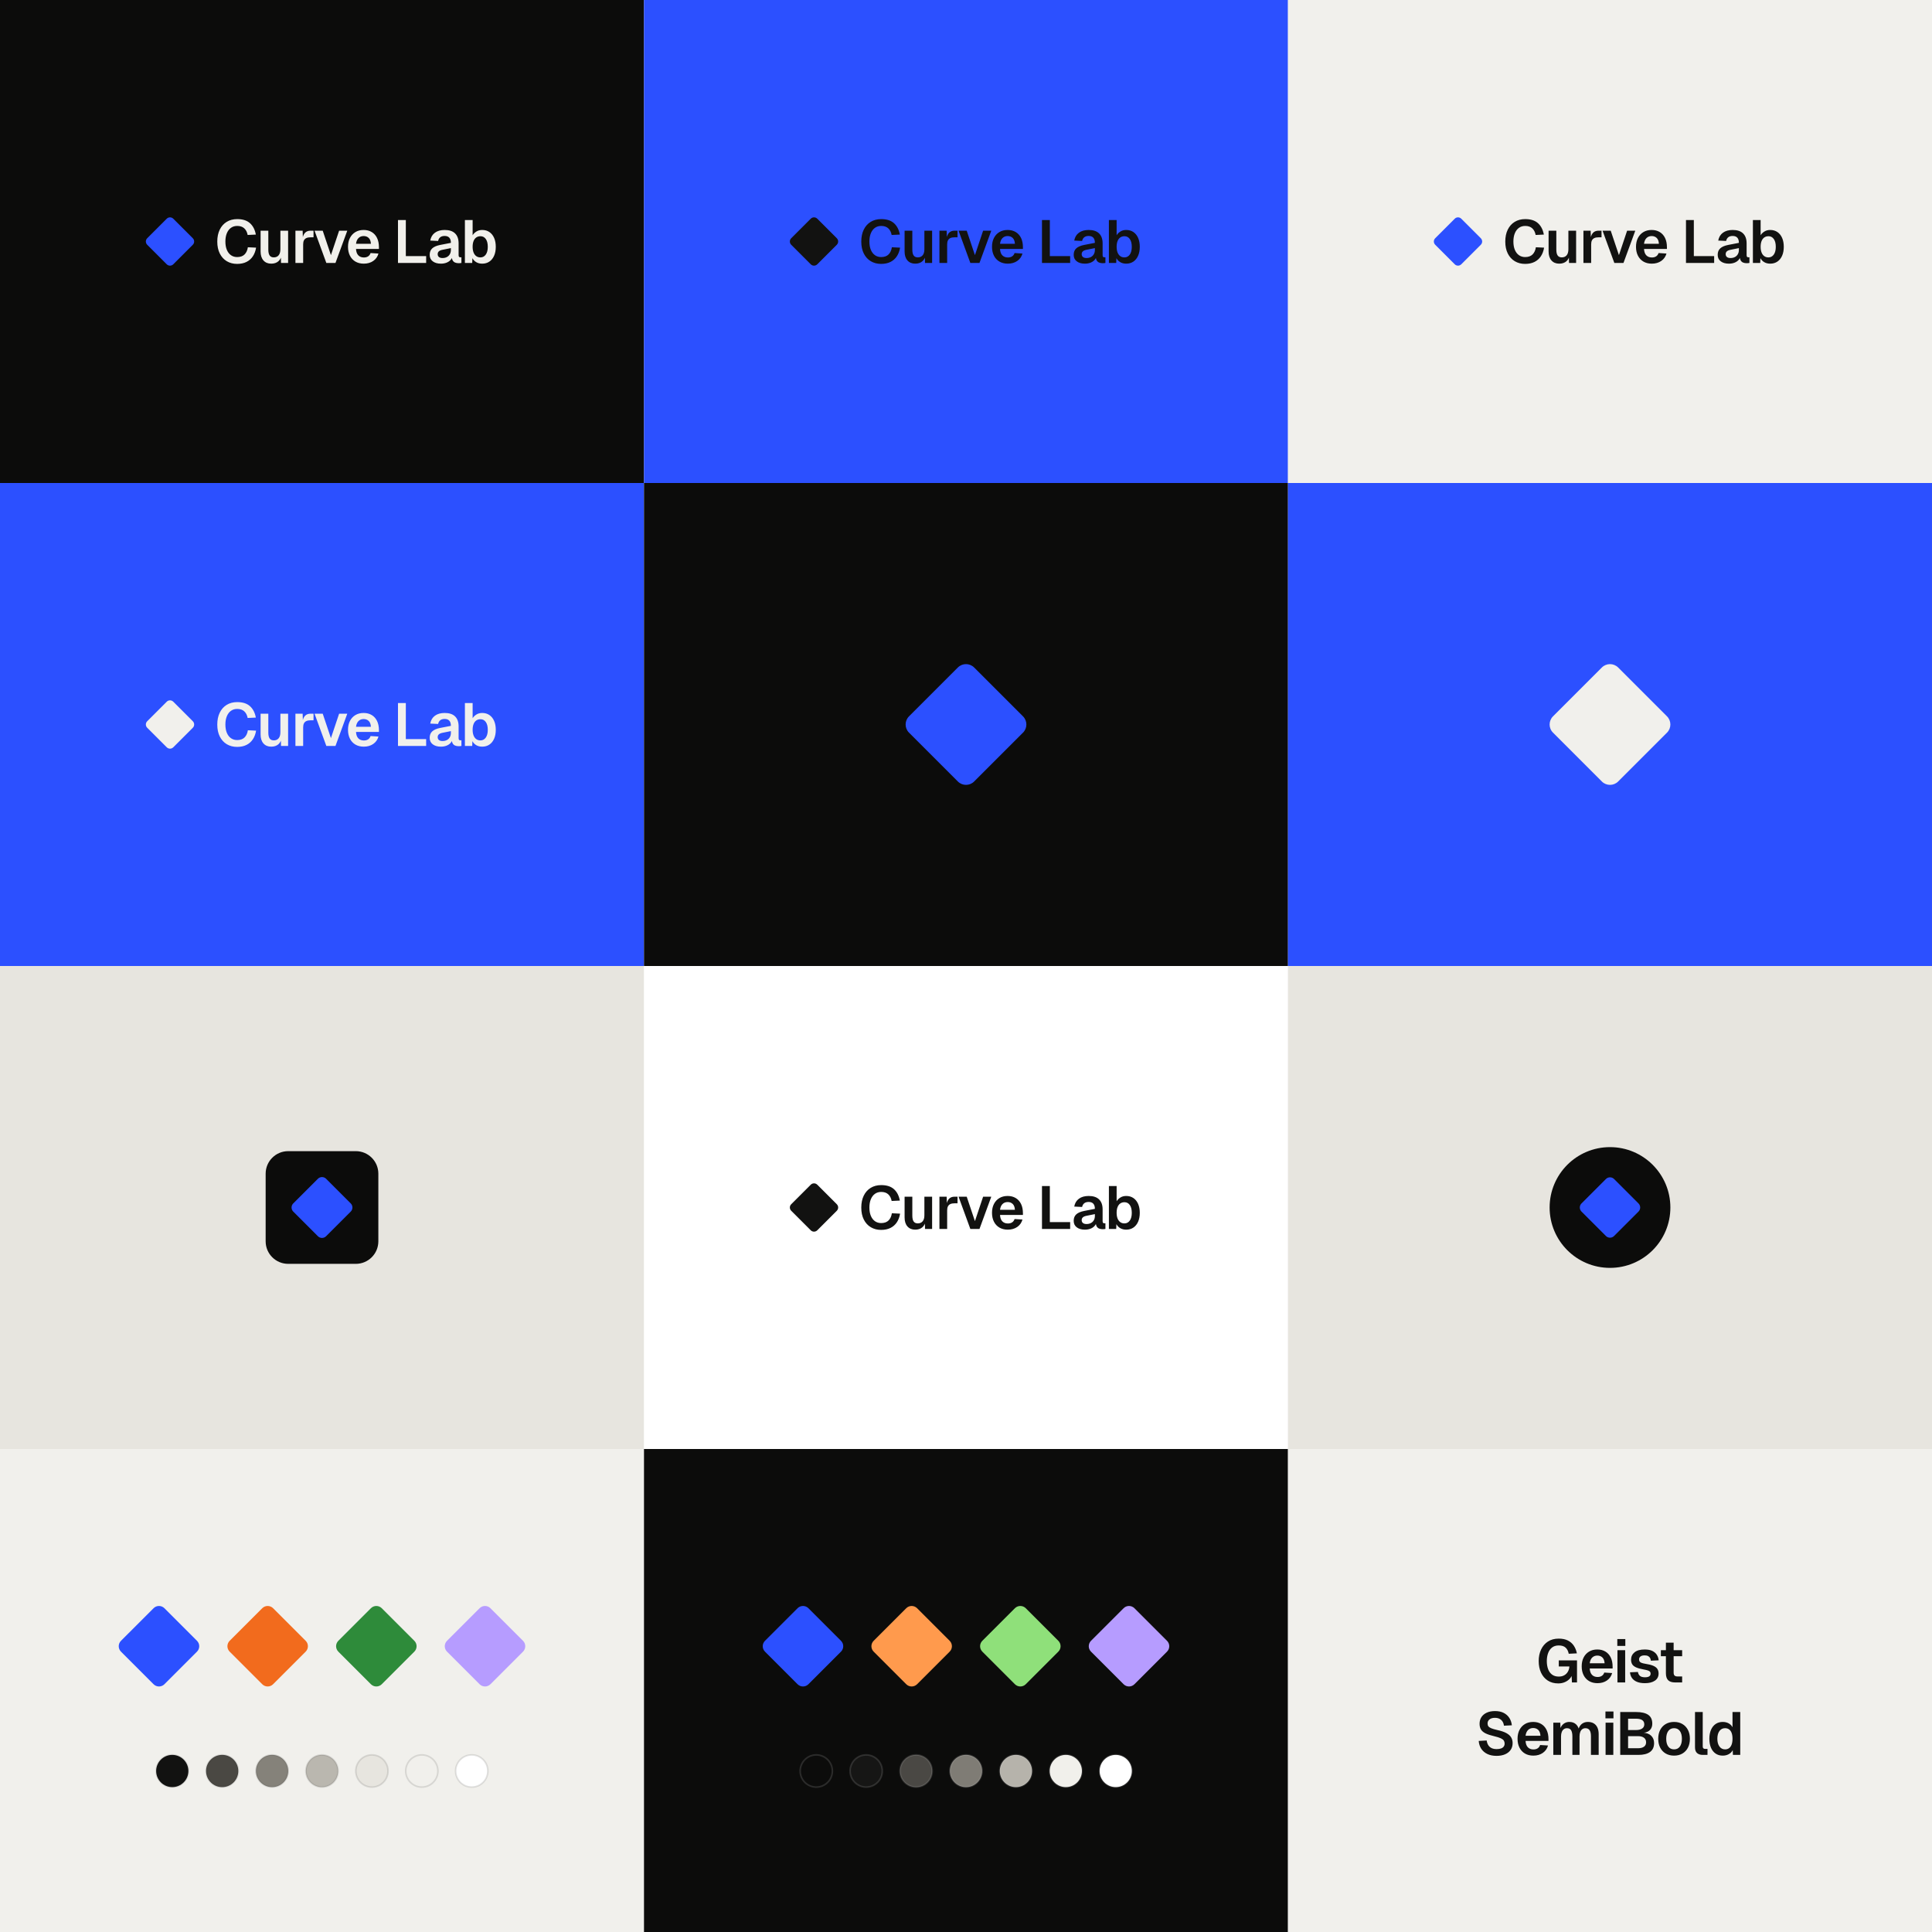
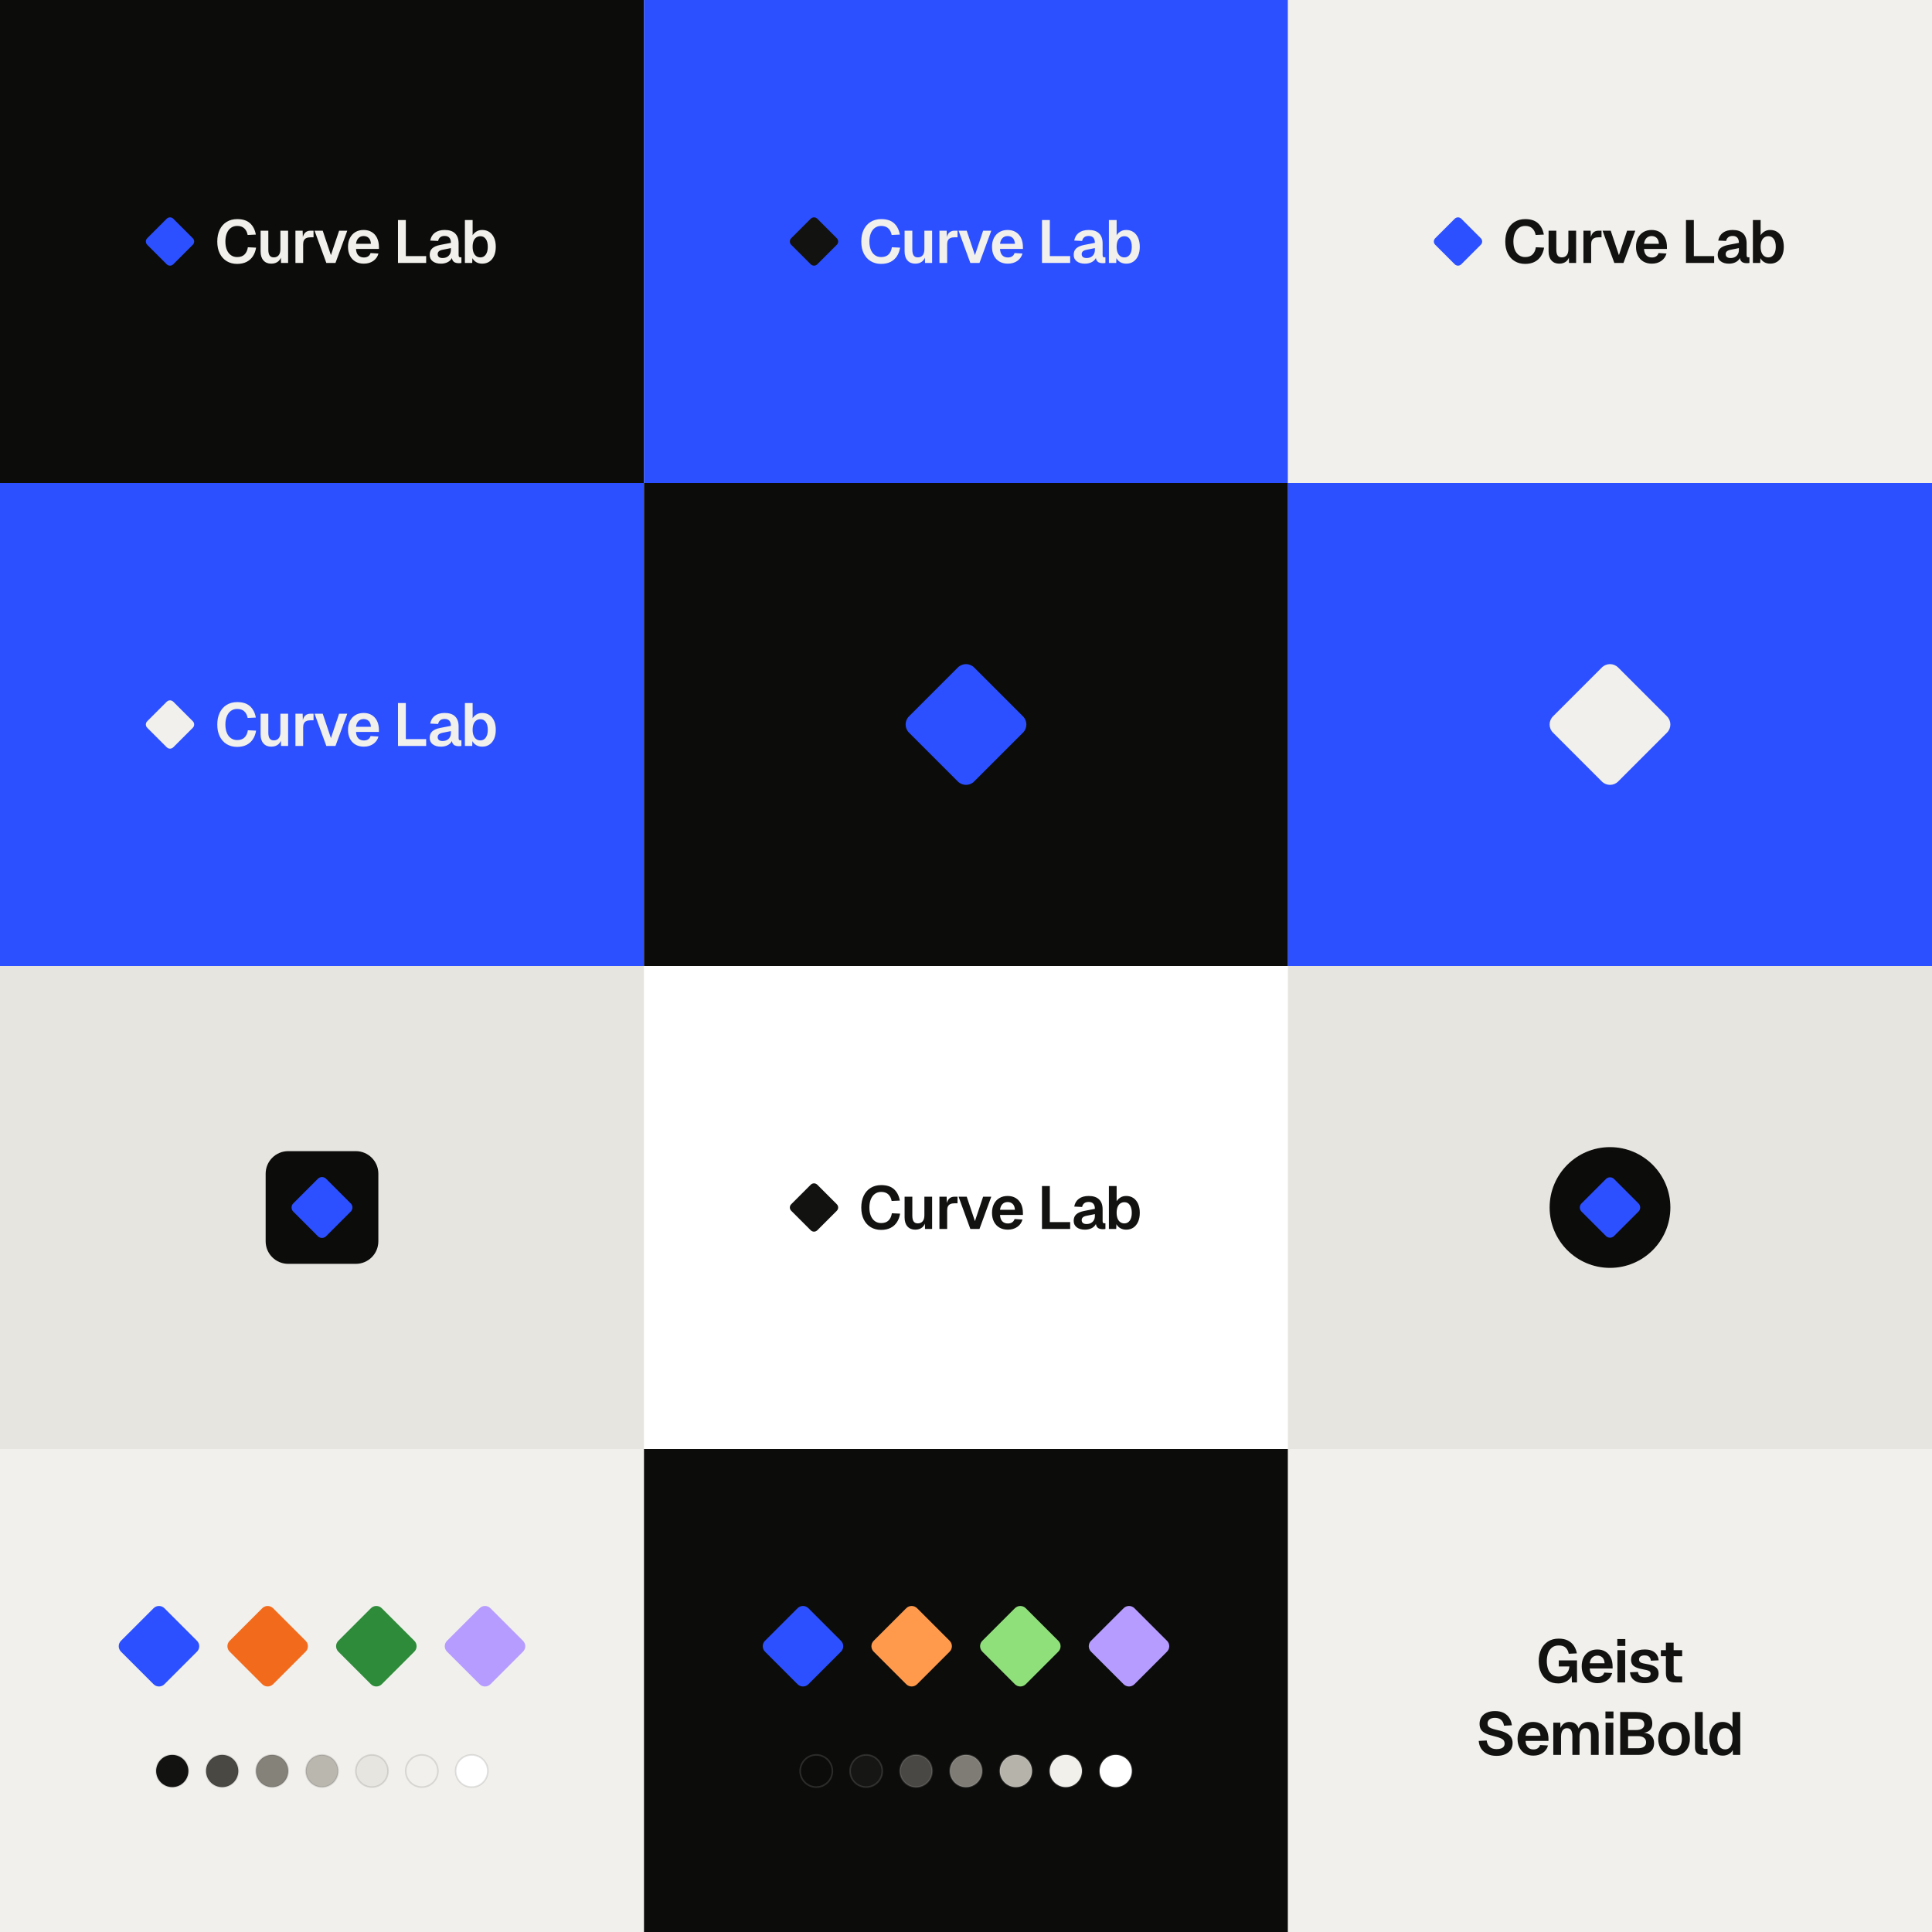
<svg xmlns="http://www.w3.org/2000/svg" viewBox="0 0 4800 4800" width="4800" height="4800">
  <g transform="translate(0 0)">
    <rect width="1600" height="1200" fill="#0C0C0B" />
    <rect x="376.60" y="554.22" width="91.56" height="91.56" rx="11.44" transform="rotate(45 422.38 600.00)" fill="#2C50FF" />
    <path transform="translate(533.38 653.25) scale(0.15)" d="M371.6 16.0Q275 16.0 200.8 -28.3Q126.6 -72.6 84.8 -155.4Q43 -238.2 43 -354.0Q43 -467.8 83.8 -551.3Q124.6 -634.8 199 -680.4Q273.4 -726.0 373.201 -726.0Q509.001 -726.0 584.201 -658.6Q659.401 -591.2 681.802 -469.599L545.999 -463.199Q532.999 -533.199 489.999 -572.998Q447 -612.798 373.201 -612.798Q312.801 -612.798 268.901 -581.098Q225.002 -549.399 201.202 -491.299Q177.403 -433.199 177.403 -354.0Q177.403 -274.001 201.602 -216.401Q225.802 -158.801 269.702 -128.002Q313.601 -97.202 372.401 -97.202Q451.4 -97.202 494.799 -140.501Q538.199 -183.801 549.599 -259.601L685.801 -253.201Q672.001 -169.8 632.001 -109.6Q592.001 -49.4 526.701 -16.7Q461.401 16.0 371.6 16.0Z M936 12.0Q854.599 12.0 807.499 -41.5Q760.399 -95.0 760.399 -190.2V-534H888.402V-221.601Q888.402 -154.601 910.502 -123.302Q932.601 -92.002 978.801 -92.002Q1030.6 -92.002 1059.4 -126.501Q1088.199 -161.001 1088.199 -226.801V-534H1216.202V0.0H1098.6L1095.799 -146.601L1112.4 -141.601Q1099.6 -66.2 1054.6 -27.1Q1009.6 12.0 936 12.0Z M1337.399 0.0V-534H1457.002L1461.802 -385.599L1451.402 -388.199Q1463.402 -465 1496.702 -499.5Q1530.002 -534 1587.602 -534H1637.202V-424.398H1587.402Q1546.202 -424.398 1519.302 -412.299Q1492.402 -400.199 1478.902 -374.699Q1465.402 -349.199 1465.402 -307.599V0.0Z M1849.2 0.0 1654.2 -534H1789.403L1925.401 -129.203L2061 -534H2196.203L2000.803 0.0Z M2469.601 12.0Q2389.801 12.0 2331.1 -22.4Q2272.4 -56.8 2240.3 -119.7Q2208.2 -182.6 2208.2 -267Q2208.2 -351.4 2240.3 -413.8Q2272.4 -476.2 2330.5 -511.1Q2388.601 -546 2467.201 -546Q2543.401 -546 2600.602 -511.9Q2657.802 -477.8 2689.102 -413.8Q2720.402 -349.8 2720.402 -260V-231.4H2341.002Q2344.802 -160.8 2379.302 -125.601Q2413.802 -90.401 2471.201 -90.401Q2514 -90.401 2542.3 -109.501Q2570.6 -128.601 2582 -163.8L2712.802 -155.6Q2691.402 -78.2 2626.702 -33.1Q2562.001 12.0 2469.601 12.0ZM2341.002 -317.4H2587.6Q2583.6 -382.4 2550.9 -413.799Q2518.2 -445.199 2467.201 -445.199Q2415.802 -445.199 2382.302 -412.299Q2348.802 -379.4 2341.002 -317.4Z M3035.999 0.0V-710.0H3166.002V-40.4L3095.4 -113.202H3502.601V0.0Z M3746.6 12.0Q3663.4 12.0 3612.3 -26.4Q3561.2 -64.8 3561.2 -133.6Q3561.2 -203.2 3604.2 -242Q3647.2 -280.8 3734.6 -298L3912.199 -332.6Q3912.199 -389.6 3886.1 -418.199Q3860 -446.799 3809.401 -446.799Q3762.801 -446.799 3736.202 -425.499Q3709.602 -404.199 3700.402 -363.8L3570.2 -370.4Q3585.6 -454.6 3647.7 -500.3Q3709.8 -546 3809.401 -546Q3923.402 -546 3981.802 -488.7Q4040.202 -431.4 4040.202 -324.4V-129.801Q4040.202 -108.601 4047.502 -100.901Q4054.802 -93.201 4069.802 -93.201H4086.802V0.0Q4080.802 1.8 4067.402 3.1Q4054.001 4.4 4040.401 4.4Q4007.201 4.4 3981.301 -6.5Q3955.401 -17.4 3941.001 -43.5Q3926.6 -69.6 3926.6 -115.6L3938.2 -108.0Q3929.6 -72.8 3903.4 -45.5Q3877.2 -18.2 3837 -3.1Q3796.8 12.0 3746.6 12.0ZM3773.001 -81.201Q3815.601 -81.201 3846.7 -97.901Q3877.8 -114.601 3895 -144.9Q3912.199 -175.2 3912.199 -215.6V-245.599L3773.802 -217.6Q3731.402 -209.2 3712.502 -191.5Q3693.602 -173.8 3693.602 -145.6Q3693.602 -115.001 3714.302 -98.101Q3735.002 -81.201 3773.001 -81.201Z M4431.002 12.0Q4375.202 12.0 4333.402 -12.1Q4291.602 -36.2 4268.602 -79.2L4265.602 0.0H4144.399V-710.0H4272.402V-458.4Q4293.602 -494.6 4334.802 -520.3Q4376.002 -546 4431.002 -546Q4499.802 -546 4550.202 -511.6Q4600.602 -477.2 4628.202 -414.6Q4655.802 -352 4655.802 -267Q4655.802 -182 4628.202 -119.4Q4600.602 -56.8 4550.202 -22.4Q4499.802 12.0 4431.002 12.0ZM4401.601 -91.601Q4457 -91.601 4490.2 -138.201Q4523.399 -184.801 4523.399 -267Q4523.399 -349.8 4490.6 -396.099Q4457.8 -442.399 4402.801 -442.399Q4361.801 -442.399 4332.401 -421.699Q4303.002 -400.999 4287.702 -361.799Q4272.402 -322.6 4272.402 -267Q4272.402 -213 4287.702 -173.501Q4303.002 -134.001 4332.101 -112.801Q4361.201 -91.601 4401.601 -91.601Z" fill="#F1F0EB" />
  </g>
  <g transform="translate(1600 0)">
    <rect width="1600" height="1200" fill="#2C50FF" />
    <rect x="376.60" y="554.22" width="91.56" height="91.56" rx="11.44" transform="rotate(45 422.38 600.00)" fill="#121211" />
-     <path transform="translate(533.38 653.25) scale(0.15)" d="M371.6 16.0Q275 16.0 200.8 -28.3Q126.6 -72.6 84.8 -155.4Q43 -238.2 43 -354.0Q43 -467.8 83.8 -551.3Q124.6 -634.8 199 -680.4Q273.4 -726.0 373.201 -726.0Q509.001 -726.0 584.201 -658.6Q659.401 -591.2 681.802 -469.599L545.999 -463.199Q532.999 -533.199 489.999 -572.998Q447 -612.798 373.201 -612.798Q312.801 -612.798 268.901 -581.098Q225.002 -549.399 201.202 -491.299Q177.403 -433.199 177.403 -354.0Q177.403 -274.001 201.602 -216.401Q225.802 -158.801 269.702 -128.002Q313.601 -97.202 372.401 -97.202Q451.4 -97.202 494.799 -140.501Q538.199 -183.801 549.599 -259.601L685.801 -253.201Q672.001 -169.8 632.001 -109.6Q592.001 -49.4 526.701 -16.7Q461.401 16.0 371.6 16.0Z M936 12.0Q854.599 12.0 807.499 -41.5Q760.399 -95.0 760.399 -190.2V-534H888.402V-221.601Q888.402 -154.601 910.502 -123.302Q932.601 -92.002 978.801 -92.002Q1030.6 -92.002 1059.4 -126.501Q1088.199 -161.001 1088.199 -226.801V-534H1216.202V0.0H1098.6L1095.799 -146.601L1112.4 -141.601Q1099.6 -66.2 1054.6 -27.1Q1009.6 12.0 936 12.0Z M1337.399 0.0V-534H1457.002L1461.802 -385.599L1451.402 -388.199Q1463.402 -465 1496.702 -499.5Q1530.002 -534 1587.602 -534H1637.202V-424.398H1587.402Q1546.202 -424.398 1519.302 -412.299Q1492.402 -400.199 1478.902 -374.699Q1465.402 -349.199 1465.402 -307.599V0.0Z M1849.2 0.0 1654.2 -534H1789.403L1925.401 -129.203L2061 -534H2196.203L2000.803 0.0Z M2469.601 12.0Q2389.801 12.0 2331.1 -22.4Q2272.4 -56.8 2240.3 -119.7Q2208.2 -182.6 2208.2 -267Q2208.2 -351.4 2240.3 -413.8Q2272.4 -476.2 2330.5 -511.1Q2388.601 -546 2467.201 -546Q2543.401 -546 2600.602 -511.9Q2657.802 -477.8 2689.102 -413.8Q2720.402 -349.8 2720.402 -260V-231.4H2341.002Q2344.802 -160.8 2379.302 -125.601Q2413.802 -90.401 2471.201 -90.401Q2514 -90.401 2542.3 -109.501Q2570.6 -128.601 2582 -163.8L2712.802 -155.6Q2691.402 -78.2 2626.702 -33.1Q2562.001 12.0 2469.601 12.0ZM2341.002 -317.4H2587.6Q2583.6 -382.4 2550.9 -413.799Q2518.2 -445.199 2467.201 -445.199Q2415.802 -445.199 2382.302 -412.299Q2348.802 -379.4 2341.002 -317.4Z M3035.999 0.0V-710.0H3166.002V-40.4L3095.4 -113.202H3502.601V0.0Z M3746.6 12.0Q3663.4 12.0 3612.3 -26.4Q3561.2 -64.8 3561.2 -133.6Q3561.2 -203.2 3604.2 -242Q3647.2 -280.8 3734.6 -298L3912.199 -332.6Q3912.199 -389.6 3886.1 -418.199Q3860 -446.799 3809.401 -446.799Q3762.801 -446.799 3736.202 -425.499Q3709.602 -404.199 3700.402 -363.8L3570.2 -370.4Q3585.6 -454.6 3647.7 -500.3Q3709.8 -546 3809.401 -546Q3923.402 -546 3981.802 -488.7Q4040.202 -431.4 4040.202 -324.4V-129.801Q4040.202 -108.601 4047.502 -100.901Q4054.802 -93.201 4069.802 -93.201H4086.802V0.0Q4080.802 1.8 4067.402 3.1Q4054.001 4.4 4040.401 4.4Q4007.201 4.4 3981.301 -6.5Q3955.401 -17.4 3941.001 -43.5Q3926.6 -69.6 3926.6 -115.6L3938.2 -108.0Q3929.6 -72.8 3903.4 -45.5Q3877.2 -18.2 3837 -3.1Q3796.8 12.0 3746.6 12.0ZM3773.001 -81.201Q3815.601 -81.201 3846.7 -97.901Q3877.8 -114.601 3895 -144.9Q3912.199 -175.2 3912.199 -215.6V-245.599L3773.802 -217.6Q3731.402 -209.2 3712.502 -191.5Q3693.602 -173.8 3693.602 -145.6Q3693.602 -115.001 3714.302 -98.101Q3735.002 -81.201 3773.001 -81.201Z M4431.002 12.0Q4375.202 12.0 4333.402 -12.1Q4291.602 -36.2 4268.602 -79.2L4265.602 0.0H4144.399V-710.0H4272.402V-458.4Q4293.602 -494.6 4334.802 -520.3Q4376.002 -546 4431.002 -546Q4499.802 -546 4550.202 -511.6Q4600.602 -477.2 4628.202 -414.6Q4655.802 -352 4655.802 -267Q4655.802 -182 4628.202 -119.4Q4600.602 -56.8 4550.202 -22.4Q4499.802 12.0 4431.002 12.0ZM4401.601 -91.601Q4457 -91.601 4490.2 -138.201Q4523.399 -184.801 4523.399 -267Q4523.399 -349.8 4490.6 -396.099Q4457.8 -442.399 4402.801 -442.399Q4361.801 -442.399 4332.401 -421.699Q4303.002 -400.999 4287.702 -361.799Q4272.402 -322.6 4272.402 -267Q4272.402 -213 4287.702 -173.501Q4303.002 -134.001 4332.101 -112.801Q4361.201 -91.601 4401.601 -91.601Z" fill="#121211" />
+     <path transform="translate(533.38 653.25) scale(0.15)" d="M371.6 16.0Q275 16.0 200.8 -28.3Q126.6 -72.6 84.8 -155.4Q43 -238.2 43 -354.0Q43 -467.8 83.8 -551.3Q124.6 -634.8 199 -680.4Q273.4 -726.0 373.201 -726.0Q509.001 -726.0 584.201 -658.6Q659.401 -591.2 681.802 -469.599L545.999 -463.199Q532.999 -533.199 489.999 -572.998Q447 -612.798 373.201 -612.798Q312.801 -612.798 268.901 -581.098Q225.002 -549.399 201.202 -491.299Q177.403 -433.199 177.403 -354.0Q177.403 -274.001 201.602 -216.401Q225.802 -158.801 269.702 -128.002Q313.601 -97.202 372.401 -97.202Q451.4 -97.202 494.799 -140.501Q538.199 -183.801 549.599 -259.601L685.801 -253.201Q672.001 -169.8 632.001 -109.6Q592.001 -49.4 526.701 -16.7Q461.401 16.0 371.6 16.0Z M936 12.0Q854.599 12.0 807.499 -41.5Q760.399 -95.0 760.399 -190.2V-534H888.402V-221.601Q888.402 -154.601 910.502 -123.302Q932.601 -92.002 978.801 -92.002Q1030.6 -92.002 1059.4 -126.501Q1088.199 -161.001 1088.199 -226.801V-534H1216.202V0.0H1098.6L1095.799 -146.601L1112.4 -141.601Q1099.6 -66.2 1054.6 -27.1Q1009.6 12.0 936 12.0Z M1337.399 0.0V-534H1457.002L1461.802 -385.599L1451.402 -388.199Q1463.402 -465 1496.702 -499.5Q1530.002 -534 1587.602 -534H1637.202V-424.398H1587.402Q1546.202 -424.398 1519.302 -412.299Q1492.402 -400.199 1478.902 -374.699Q1465.402 -349.199 1465.402 -307.599V0.0Z M1849.2 0.0 1654.2 -534H1789.403L1925.401 -129.203L2061 -534H2196.203L2000.803 0.0Z M2469.601 12.0Q2389.801 12.0 2331.1 -22.4Q2272.4 -56.8 2240.3 -119.7Q2208.2 -182.6 2208.2 -267Q2208.2 -351.4 2240.3 -413.8Q2272.4 -476.2 2330.5 -511.1Q2388.601 -546 2467.201 -546Q2543.401 -546 2600.602 -511.9Q2657.802 -477.8 2689.102 -413.8Q2720.402 -349.8 2720.402 -260V-231.4H2341.002Q2344.802 -160.8 2379.302 -125.601Q2413.802 -90.401 2471.201 -90.401Q2514 -90.401 2542.3 -109.501Q2570.6 -128.601 2582 -163.8L2712.802 -155.6Q2691.402 -78.2 2626.702 -33.1Q2562.001 12.0 2469.601 12.0ZM2341.002 -317.4H2587.6Q2583.6 -382.4 2550.9 -413.799Q2518.2 -445.199 2467.201 -445.199Q2415.802 -445.199 2382.302 -412.299Q2348.802 -379.4 2341.002 -317.4Z M3035.999 0.0V-710.0H3166.002V-40.4L3095.4 -113.202H3502.601V0.0Z M3746.6 12.0Q3663.4 12.0 3612.3 -26.4Q3561.2 -64.8 3561.2 -133.6Q3561.2 -203.2 3604.2 -242Q3647.2 -280.8 3734.6 -298L3912.199 -332.6Q3912.199 -389.6 3886.1 -418.199Q3860 -446.799 3809.401 -446.799Q3762.801 -446.799 3736.202 -425.499Q3709.602 -404.199 3700.402 -363.8L3570.2 -370.4Q3585.6 -454.6 3647.7 -500.3Q3709.8 -546 3809.401 -546Q3923.402 -546 3981.802 -488.7Q4040.202 -431.4 4040.202 -324.4V-129.801Q4040.202 -108.601 4047.502 -100.901Q4054.802 -93.201 4069.802 -93.201H4086.802V0.0Q4080.802 1.8 4067.402 3.1Q4054.001 4.4 4040.401 4.4Q4007.201 4.4 3981.301 -6.5Q3955.401 -17.4 3941.001 -43.5Q3926.6 -69.6 3926.6 -115.6L3938.2 -108.0Q3929.6 -72.8 3903.4 -45.5Q3877.2 -18.2 3837 -3.1Q3796.8 12.0 3746.6 12.0ZM3773.001 -81.201Q3815.601 -81.201 3846.7 -97.901Q3877.8 -114.601 3895 -144.9Q3912.199 -175.2 3912.199 -215.6V-245.599L3773.802 -217.6Q3731.402 -209.2 3712.502 -191.5Q3693.602 -173.8 3693.602 -145.6Q3693.602 -115.001 3714.302 -98.101Q3735.002 -81.201 3773.001 -81.201Z M4431.002 12.0Q4375.202 12.0 4333.402 -12.1Q4291.602 -36.2 4268.602 -79.2L4265.602 0.0H4144.399V-710.0H4272.402V-458.4Q4293.602 -494.6 4334.802 -520.3Q4376.002 -546 4431.002 -546Q4499.802 -546 4550.202 -511.6Q4600.602 -477.2 4628.202 -414.6Q4655.802 -352 4655.802 -267Q4655.802 -182 4628.202 -119.4Q4600.602 -56.8 4550.202 -22.4Q4499.802 12.0 4431.002 12.0ZM4401.601 -91.601Q4457 -91.601 4490.2 -138.201Q4523.399 -184.801 4523.399 -267Q4523.399 -349.8 4490.6 -396.099Q4457.8 -442.399 4402.801 -442.399Q4361.801 -442.399 4332.401 -421.699Q4303.002 -400.999 4287.702 -361.799Q4272.402 -322.6 4272.402 -267Q4272.402 -213 4287.702 -173.501Q4303.002 -134.001 4332.101 -112.801Q4361.201 -91.601 4401.601 -91.601Z" fill="#F1F0EC" />
  </g>
  <g transform="translate(3200 0)">
    <rect width="1600" height="1200" fill="#F1F0EC" />
    <rect x="376.60" y="554.22" width="91.56" height="91.56" rx="11.44" transform="rotate(45 422.38 600.00)" fill="#2C50FF" />
    <path transform="translate(533.38 653.25) scale(0.15)" d="M371.6 16.0Q275 16.0 200.8 -28.3Q126.6 -72.6 84.8 -155.4Q43 -238.2 43 -354.0Q43 -467.8 83.8 -551.3Q124.6 -634.8 199 -680.4Q273.4 -726.0 373.201 -726.0Q509.001 -726.0 584.201 -658.6Q659.401 -591.2 681.802 -469.599L545.999 -463.199Q532.999 -533.199 489.999 -572.998Q447 -612.798 373.201 -612.798Q312.801 -612.798 268.901 -581.098Q225.002 -549.399 201.202 -491.299Q177.403 -433.199 177.403 -354.0Q177.403 -274.001 201.602 -216.401Q225.802 -158.801 269.702 -128.002Q313.601 -97.202 372.401 -97.202Q451.4 -97.202 494.799 -140.501Q538.199 -183.801 549.599 -259.601L685.801 -253.201Q672.001 -169.8 632.001 -109.6Q592.001 -49.4 526.701 -16.7Q461.401 16.0 371.6 16.0Z M936 12.0Q854.599 12.0 807.499 -41.5Q760.399 -95.0 760.399 -190.2V-534H888.402V-221.601Q888.402 -154.601 910.502 -123.302Q932.601 -92.002 978.801 -92.002Q1030.6 -92.002 1059.4 -126.501Q1088.199 -161.001 1088.199 -226.801V-534H1216.202V0.0H1098.6L1095.799 -146.601L1112.4 -141.601Q1099.6 -66.2 1054.6 -27.1Q1009.6 12.0 936 12.0Z M1337.399 0.0V-534H1457.002L1461.802 -385.599L1451.402 -388.199Q1463.402 -465 1496.702 -499.5Q1530.002 -534 1587.602 -534H1637.202V-424.398H1587.402Q1546.202 -424.398 1519.302 -412.299Q1492.402 -400.199 1478.902 -374.699Q1465.402 -349.199 1465.402 -307.599V0.0Z M1849.2 0.0 1654.2 -534H1789.403L1925.401 -129.203L2061 -534H2196.203L2000.803 0.0Z M2469.601 12.0Q2389.801 12.0 2331.1 -22.4Q2272.4 -56.8 2240.3 -119.7Q2208.2 -182.6 2208.2 -267Q2208.2 -351.4 2240.3 -413.8Q2272.4 -476.2 2330.5 -511.1Q2388.601 -546 2467.201 -546Q2543.401 -546 2600.602 -511.9Q2657.802 -477.8 2689.102 -413.8Q2720.402 -349.8 2720.402 -260V-231.4H2341.002Q2344.802 -160.8 2379.302 -125.601Q2413.802 -90.401 2471.201 -90.401Q2514 -90.401 2542.3 -109.501Q2570.6 -128.601 2582 -163.8L2712.802 -155.6Q2691.402 -78.2 2626.702 -33.1Q2562.001 12.0 2469.601 12.0ZM2341.002 -317.4H2587.6Q2583.6 -382.4 2550.9 -413.799Q2518.2 -445.199 2467.201 -445.199Q2415.802 -445.199 2382.302 -412.299Q2348.802 -379.4 2341.002 -317.4Z M3035.999 0.0V-710.0H3166.002V-40.4L3095.4 -113.202H3502.601V0.0Z M3746.6 12.0Q3663.4 12.0 3612.3 -26.4Q3561.2 -64.8 3561.2 -133.6Q3561.2 -203.2 3604.2 -242Q3647.2 -280.8 3734.6 -298L3912.199 -332.6Q3912.199 -389.6 3886.1 -418.199Q3860 -446.799 3809.401 -446.799Q3762.801 -446.799 3736.202 -425.499Q3709.602 -404.199 3700.402 -363.8L3570.2 -370.4Q3585.6 -454.6 3647.7 -500.3Q3709.8 -546 3809.401 -546Q3923.402 -546 3981.802 -488.7Q4040.202 -431.4 4040.202 -324.4V-129.801Q4040.202 -108.601 4047.502 -100.901Q4054.802 -93.201 4069.802 -93.201H4086.802V0.0Q4080.802 1.8 4067.402 3.1Q4054.001 4.4 4040.401 4.4Q4007.201 4.4 3981.301 -6.5Q3955.401 -17.4 3941.001 -43.5Q3926.6 -69.6 3926.6 -115.6L3938.2 -108.0Q3929.6 -72.8 3903.4 -45.5Q3877.2 -18.2 3837 -3.1Q3796.8 12.0 3746.6 12.0ZM3773.001 -81.201Q3815.601 -81.201 3846.7 -97.901Q3877.8 -114.601 3895 -144.9Q3912.199 -175.2 3912.199 -215.6V-245.599L3773.802 -217.6Q3731.402 -209.2 3712.502 -191.5Q3693.602 -173.8 3693.602 -145.6Q3693.602 -115.001 3714.302 -98.101Q3735.002 -81.201 3773.001 -81.201Z M4431.002 12.0Q4375.202 12.0 4333.402 -12.1Q4291.602 -36.2 4268.602 -79.2L4265.602 0.0H4144.399V-710.0H4272.402V-458.4Q4293.602 -494.6 4334.802 -520.3Q4376.002 -546 4431.002 -546Q4499.802 -546 4550.202 -511.6Q4600.602 -477.2 4628.202 -414.6Q4655.802 -352 4655.802 -267Q4655.802 -182 4628.202 -119.4Q4600.602 -56.8 4550.202 -22.4Q4499.802 12.0 4431.002 12.0ZM4401.601 -91.601Q4457 -91.601 4490.2 -138.201Q4523.399 -184.801 4523.399 -267Q4523.399 -349.8 4490.6 -396.099Q4457.8 -442.399 4402.801 -442.399Q4361.801 -442.399 4332.401 -421.699Q4303.002 -400.999 4287.702 -361.799Q4272.402 -322.6 4272.402 -267Q4272.402 -213 4287.702 -173.501Q4303.002 -134.001 4332.101 -112.801Q4361.201 -91.601 4401.601 -91.601Z" fill="#121211" />
  </g>
  <g transform="translate(0 1200)">
    <rect width="1600" height="1200" fill="#2C50FF" />
    <rect x="376.60" y="554.22" width="91.56" height="91.56" rx="11.44" transform="rotate(45 422.38 600.00)" fill="#F1F0EC" />
    <path transform="translate(533.38 653.25) scale(0.15)" d="M371.6 16.0Q275 16.0 200.8 -28.3Q126.6 -72.6 84.8 -155.4Q43 -238.2 43 -354.0Q43 -467.8 83.8 -551.3Q124.6 -634.8 199 -680.4Q273.4 -726.0 373.201 -726.0Q509.001 -726.0 584.201 -658.6Q659.401 -591.2 681.802 -469.599L545.999 -463.199Q532.999 -533.199 489.999 -572.998Q447 -612.798 373.201 -612.798Q312.801 -612.798 268.901 -581.098Q225.002 -549.399 201.202 -491.299Q177.403 -433.199 177.403 -354.0Q177.403 -274.001 201.602 -216.401Q225.802 -158.801 269.702 -128.002Q313.601 -97.202 372.401 -97.202Q451.4 -97.202 494.799 -140.501Q538.199 -183.801 549.599 -259.601L685.801 -253.201Q672.001 -169.8 632.001 -109.6Q592.001 -49.4 526.701 -16.7Q461.401 16.0 371.6 16.0Z M936 12.0Q854.599 12.0 807.499 -41.5Q760.399 -95.0 760.399 -190.2V-534H888.402V-221.601Q888.402 -154.601 910.502 -123.302Q932.601 -92.002 978.801 -92.002Q1030.6 -92.002 1059.4 -126.501Q1088.199 -161.001 1088.199 -226.801V-534H1216.202V0.0H1098.6L1095.799 -146.601L1112.4 -141.601Q1099.6 -66.2 1054.6 -27.1Q1009.6 12.0 936 12.0Z M1337.399 0.0V-534H1457.002L1461.802 -385.599L1451.402 -388.199Q1463.402 -465 1496.702 -499.5Q1530.002 -534 1587.602 -534H1637.202V-424.398H1587.402Q1546.202 -424.398 1519.302 -412.299Q1492.402 -400.199 1478.902 -374.699Q1465.402 -349.199 1465.402 -307.599V0.0Z M1849.2 0.0 1654.2 -534H1789.403L1925.401 -129.203L2061 -534H2196.203L2000.803 0.0Z M2469.601 12.0Q2389.801 12.0 2331.1 -22.4Q2272.4 -56.8 2240.3 -119.7Q2208.2 -182.6 2208.2 -267Q2208.2 -351.4 2240.3 -413.8Q2272.4 -476.2 2330.5 -511.1Q2388.601 -546 2467.201 -546Q2543.401 -546 2600.602 -511.9Q2657.802 -477.8 2689.102 -413.8Q2720.402 -349.8 2720.402 -260V-231.4H2341.002Q2344.802 -160.8 2379.302 -125.601Q2413.802 -90.401 2471.201 -90.401Q2514 -90.401 2542.3 -109.501Q2570.6 -128.601 2582 -163.8L2712.802 -155.6Q2691.402 -78.2 2626.702 -33.1Q2562.001 12.0 2469.601 12.0ZM2341.002 -317.4H2587.6Q2583.6 -382.4 2550.9 -413.799Q2518.2 -445.199 2467.201 -445.199Q2415.802 -445.199 2382.302 -412.299Q2348.802 -379.4 2341.002 -317.4Z M3035.999 0.0V-710.0H3166.002V-40.4L3095.4 -113.202H3502.601V0.0Z M3746.6 12.0Q3663.4 12.0 3612.3 -26.4Q3561.2 -64.8 3561.2 -133.6Q3561.2 -203.2 3604.2 -242Q3647.2 -280.8 3734.6 -298L3912.199 -332.6Q3912.199 -389.6 3886.1 -418.199Q3860 -446.799 3809.401 -446.799Q3762.801 -446.799 3736.202 -425.499Q3709.602 -404.199 3700.402 -363.8L3570.2 -370.4Q3585.6 -454.6 3647.7 -500.3Q3709.8 -546 3809.401 -546Q3923.402 -546 3981.802 -488.7Q4040.202 -431.4 4040.202 -324.4V-129.801Q4040.202 -108.601 4047.502 -100.901Q4054.802 -93.201 4069.802 -93.201H4086.802V0.0Q4080.802 1.8 4067.402 3.1Q4054.001 4.4 4040.401 4.4Q4007.201 4.4 3981.301 -6.5Q3955.401 -17.4 3941.001 -43.5Q3926.6 -69.6 3926.6 -115.6L3938.2 -108.0Q3929.6 -72.8 3903.4 -45.5Q3877.2 -18.2 3837 -3.1Q3796.8 12.0 3746.6 12.0ZM3773.001 -81.201Q3815.601 -81.201 3846.7 -97.901Q3877.8 -114.601 3895 -144.9Q3912.199 -175.2 3912.199 -215.6V-245.599L3773.802 -217.6Q3731.402 -209.2 3712.502 -191.5Q3693.602 -173.8 3693.602 -145.6Q3693.602 -115.001 3714.302 -98.101Q3735.002 -81.201 3773.001 -81.201Z M4431.002 12.0Q4375.202 12.0 4333.402 -12.1Q4291.602 -36.2 4268.602 -79.2L4265.602 0.0H4144.399V-710.0H4272.402V-458.4Q4293.602 -494.6 4334.802 -520.3Q4376.002 -546 4431.002 -546Q4499.802 -546 4550.202 -511.6Q4600.602 -477.2 4628.202 -414.6Q4655.802 -352 4655.802 -267Q4655.802 -182 4628.202 -119.4Q4600.602 -56.8 4550.202 -22.4Q4499.802 12.0 4431.002 12.0ZM4401.601 -91.601Q4457 -91.601 4490.2 -138.201Q4523.399 -184.801 4523.399 -267Q4523.399 -349.8 4490.6 -396.099Q4457.8 -442.399 4402.801 -442.399Q4361.801 -442.399 4332.401 -421.699Q4303.002 -400.999 4287.702 -361.799Q4272.402 -322.6 4272.402 -267Q4272.402 -213 4287.702 -173.501Q4303.002 -134.001 4332.101 -112.801Q4361.201 -91.601 4401.601 -91.601Z" fill="#F1F0EC" />
  </g>
  <g transform="translate(1600 1200)">
    <rect width="1600" height="1200" fill="#0C0C0B" />
    <rect x="685.55" y="485.55" width="228.89" height="228.89" rx="28.61" transform="rotate(45 800.00 600.00)" fill="#2C50FF" />
  </g>
  <g transform="translate(3200 1200)">
    <rect width="1600" height="1200" fill="#2C50FF" />
    <rect x="685.55" y="485.55" width="228.89" height="228.89" rx="28.61" transform="rotate(45 800.00 600.00)" fill="#F1F0EC" />
  </g>
  <g transform="translate(0 2400)">
    <rect width="1600" height="1200" fill="#E7E5DF" />
    <rect x="660.00" y="460.00" width="280.00" height="280.00" rx="56.00" fill="#0C0C0B" />
    <rect x="742.32" y="542.32" width="115.36" height="115.36" rx="14.42" transform="rotate(45 800.00 600.00)" fill="#2C50FF" />
  </g>
  <g transform="translate(1600 2400)">
    <rect width="1600" height="1200" fill="#FFFFFF" />
    <rect x="376.60" y="554.22" width="91.56" height="91.56" rx="11.44" transform="rotate(45 422.38 600.00)" fill="#121211" />
    <path transform="translate(533.38 653.25) scale(0.15)" d="M371.6 16.0Q275 16.0 200.8 -28.3Q126.6 -72.6 84.8 -155.4Q43 -238.2 43 -354.0Q43 -467.8 83.8 -551.3Q124.6 -634.8 199 -680.4Q273.4 -726.0 373.201 -726.0Q509.001 -726.0 584.201 -658.6Q659.401 -591.2 681.802 -469.599L545.999 -463.199Q532.999 -533.199 489.999 -572.998Q447 -612.798 373.201 -612.798Q312.801 -612.798 268.901 -581.098Q225.002 -549.399 201.202 -491.299Q177.403 -433.199 177.403 -354.0Q177.403 -274.001 201.602 -216.401Q225.802 -158.801 269.702 -128.002Q313.601 -97.202 372.401 -97.202Q451.4 -97.202 494.799 -140.501Q538.199 -183.801 549.599 -259.601L685.801 -253.201Q672.001 -169.8 632.001 -109.6Q592.001 -49.4 526.701 -16.7Q461.401 16.0 371.6 16.0Z M936 12.0Q854.599 12.0 807.499 -41.5Q760.399 -95.0 760.399 -190.2V-534H888.402V-221.601Q888.402 -154.601 910.502 -123.302Q932.601 -92.002 978.801 -92.002Q1030.6 -92.002 1059.4 -126.501Q1088.199 -161.001 1088.199 -226.801V-534H1216.202V0.0H1098.6L1095.799 -146.601L1112.4 -141.601Q1099.6 -66.2 1054.6 -27.1Q1009.6 12.0 936 12.0Z M1337.399 0.0V-534H1457.002L1461.802 -385.599L1451.402 -388.199Q1463.402 -465 1496.702 -499.5Q1530.002 -534 1587.602 -534H1637.202V-424.398H1587.402Q1546.202 -424.398 1519.302 -412.299Q1492.402 -400.199 1478.902 -374.699Q1465.402 -349.199 1465.402 -307.599V0.0Z M1849.2 0.0 1654.2 -534H1789.403L1925.401 -129.203L2061 -534H2196.203L2000.803 0.0Z M2469.601 12.0Q2389.801 12.0 2331.1 -22.4Q2272.4 -56.8 2240.3 -119.7Q2208.2 -182.6 2208.2 -267Q2208.2 -351.4 2240.3 -413.8Q2272.4 -476.2 2330.5 -511.1Q2388.601 -546 2467.201 -546Q2543.401 -546 2600.602 -511.9Q2657.802 -477.8 2689.102 -413.8Q2720.402 -349.8 2720.402 -260V-231.4H2341.002Q2344.802 -160.8 2379.302 -125.601Q2413.802 -90.401 2471.201 -90.401Q2514 -90.401 2542.3 -109.501Q2570.6 -128.601 2582 -163.8L2712.802 -155.6Q2691.402 -78.2 2626.702 -33.1Q2562.001 12.0 2469.601 12.0ZM2341.002 -317.4H2587.6Q2583.6 -382.4 2550.9 -413.799Q2518.2 -445.199 2467.201 -445.199Q2415.802 -445.199 2382.302 -412.299Q2348.802 -379.4 2341.002 -317.4Z M3035.999 0.0V-710.0H3166.002V-40.4L3095.4 -113.202H3502.601V0.0Z M3746.6 12.0Q3663.4 12.0 3612.3 -26.4Q3561.2 -64.8 3561.2 -133.6Q3561.2 -203.2 3604.2 -242Q3647.2 -280.8 3734.6 -298L3912.199 -332.6Q3912.199 -389.6 3886.1 -418.199Q3860 -446.799 3809.401 -446.799Q3762.801 -446.799 3736.202 -425.499Q3709.602 -404.199 3700.402 -363.8L3570.2 -370.4Q3585.6 -454.6 3647.7 -500.3Q3709.8 -546 3809.401 -546Q3923.402 -546 3981.802 -488.7Q4040.202 -431.4 4040.202 -324.4V-129.801Q4040.202 -108.601 4047.502 -100.901Q4054.802 -93.201 4069.802 -93.201H4086.802V0.0Q4080.802 1.8 4067.402 3.1Q4054.001 4.4 4040.401 4.4Q4007.201 4.4 3981.301 -6.5Q3955.401 -17.4 3941.001 -43.5Q3926.6 -69.6 3926.6 -115.6L3938.2 -108.0Q3929.6 -72.8 3903.4 -45.5Q3877.2 -18.2 3837 -3.1Q3796.8 12.0 3746.6 12.0ZM3773.001 -81.201Q3815.601 -81.201 3846.7 -97.901Q3877.8 -114.601 3895 -144.9Q3912.199 -175.2 3912.199 -215.6V-245.599L3773.802 -217.6Q3731.402 -209.2 3712.502 -191.5Q3693.602 -173.8 3693.602 -145.6Q3693.602 -115.001 3714.302 -98.101Q3735.002 -81.201 3773.001 -81.201Z M4431.002 12.0Q4375.202 12.0 4333.402 -12.1Q4291.602 -36.2 4268.602 -79.2L4265.602 0.0H4144.399V-710.0H4272.402V-458.4Q4293.602 -494.6 4334.802 -520.3Q4376.002 -546 4431.002 -546Q4499.802 -546 4550.202 -511.6Q4600.602 -477.2 4628.202 -414.6Q4655.802 -352 4655.802 -267Q4655.802 -182 4628.202 -119.4Q4600.602 -56.8 4550.202 -22.4Q4499.802 12.0 4431.002 12.0ZM4401.601 -91.601Q4457 -91.601 4490.2 -138.201Q4523.399 -184.801 4523.399 -267Q4523.399 -349.8 4490.6 -396.099Q4457.8 -442.399 4402.801 -442.399Q4361.801 -442.399 4332.401 -421.699Q4303.002 -400.999 4287.702 -361.799Q4272.402 -322.6 4272.402 -267Q4272.402 -213 4287.702 -173.501Q4303.002 -134.001 4332.101 -112.801Q4361.201 -91.601 4401.601 -91.601Z" fill="#121211" />
  </g>
  <g transform="translate(3200 2400)">
    <rect width="1600" height="1200" fill="#E7E5DF" />
    <circle cx="800.00" cy="600.00" r="150.00" fill="#0C0C0B" />
    <rect x="742.78" y="542.78" width="114.45" height="114.45" rx="14.31" transform="rotate(45 800.00 600.00)" fill="#2C50FF" />
  </g>
  <g transform="translate(0 3600)">
    <rect width="1600" height="1200" fill="#F1F0EC" />
    <rect x="318.70" y="413.70" width="152.59" height="152.59" rx="19.07" transform="rotate(45 395.00 490.00)" fill="#2C50FF" />
    <rect x="588.70" y="413.70" width="152.59" height="152.59" rx="19.07" transform="rotate(45 665.00 490.00)" fill="#F26B1D" />
    <rect x="858.70" y="413.70" width="152.59" height="152.59" rx="19.07" transform="rotate(45 935.00 490.00)" fill="#2E8B3A" />
    <rect x="1128.70" y="413.70" width="152.59" height="152.59" rx="19.07" transform="rotate(45 1205.00 490.00)" fill="#B69CFF" />
    <circle cx="428.0" cy="800.0" r="40.0" fill="#121211" stroke="rgba(18,18,17,.12)" stroke-width="4" />
    <circle cx="552.0" cy="800.0" r="40.0" fill="#4A4843" stroke="rgba(18,18,17,.12)" stroke-width="4" />
    <circle cx="676.0" cy="800.0" r="40.0" fill="#85827A" stroke="rgba(18,18,17,.12)" stroke-width="4" />
    <circle cx="800.0" cy="800.0" r="40.0" fill="#BAB7AF" stroke="rgba(18,18,17,.12)" stroke-width="4" />
    <circle cx="924.0" cy="800.0" r="40.0" fill="#E7E5DF" stroke="rgba(18,18,17,.12)" stroke-width="4" />
    <circle cx="1048.0" cy="800.0" r="40.0" fill="#F1F0EC" stroke="rgba(18,18,17,.12)" stroke-width="4" />
    <circle cx="1172.0" cy="800.0" r="40.0" fill="#FFFFFF" stroke="rgba(18,18,17,.12)" stroke-width="4" />
  </g>
  <g transform="translate(1600 3600)">
    <rect width="1600" height="1200" fill="#0C0C0B" />
    <rect x="318.70" y="413.70" width="152.59" height="152.59" rx="19.07" transform="rotate(45 395.00 490.00)" fill="#2C50FF" />
    <rect x="588.70" y="413.70" width="152.59" height="152.59" rx="19.07" transform="rotate(45 665.00 490.00)" fill="#FF9A4D" />
    <rect x="858.70" y="413.70" width="152.59" height="152.59" rx="19.07" transform="rotate(45 935.00 490.00)" fill="#8FE07A" />
    <rect x="1128.70" y="413.70" width="152.59" height="152.59" rx="19.07" transform="rotate(45 1205.00 490.00)" fill="#B69CFF" />
    <circle cx="428.0" cy="800.0" r="40.0" fill="#0C0C0B" stroke="rgba(241,240,235,.14)" stroke-width="4" />
    <circle cx="552.0" cy="800.0" r="40.0" fill="#161615" stroke="rgba(241,240,235,.14)" stroke-width="4" />
    <circle cx="676.0" cy="800.0" r="40.0" fill="#4A4844" stroke="rgba(241,240,235,.14)" stroke-width="4" />
    <circle cx="800.0" cy="800.0" r="40.0" fill="#7F7C75" stroke="rgba(241,240,235,.14)" stroke-width="4" />
    <circle cx="924.0" cy="800.0" r="40.0" fill="#B6B3AB" stroke="rgba(241,240,235,.14)" stroke-width="4" />
    <circle cx="1048.0" cy="800.0" r="40.0" fill="#F1F0EB" stroke="rgba(241,240,235,.14)" stroke-width="4" />
    <circle cx="1172.0" cy="800.0" r="40.0" fill="#FFFFFF" stroke="rgba(241,240,235,.14)" stroke-width="4" />
  </g>
  <g transform="translate(3200 3600)">
    <rect width="1600" height="1200" fill="#F1F0EC" />
    <path transform="translate(616.40 580.00) scale(0.15)" d="M367.2 16.0Q265.6 16.0 193 -31.4Q120.4 -78.8 81.7 -162.1Q43 -245.4 43 -354.0Q43 -461.0 82.4 -545.0Q121.8 -629.0 195.9 -677.5Q270 -726.0 374.001 -726.0Q463.801 -726.0 525.501 -695.2Q587.201 -664.4 624.101 -609.4Q661.002 -554.4 675.602 -481.999L540.399 -475.199Q528.999 -537.799 490.399 -575.299Q451.8 -612.798 374.801 -612.798Q307.001 -612.798 263.302 -577.999Q219.602 -543.199 198.502 -484.699Q177.403 -426.2 177.403 -354.0Q177.403 -279.8 198.402 -221.901Q219.402 -164.001 263.602 -130.602Q307.801 -97.202 376.401 -97.202Q429 -97.202 467.2 -119.301Q505.399 -141.401 526.999 -179.6Q548.599 -217.8 551.199 -264.599H375.601V-365.8H677.602V0.0H593.6L586 -156L602.001 -146Q591.201 -98.4 557.401 -61.9Q523.601 -25.4 474.501 -4.7Q425.401 16.0 367.2 16.0Z M1016.601 12.0Q936.801 12.0 878.1 -22.4Q819.4 -56.8 787.3 -119.7Q755.2 -182.6 755.2 -267Q755.2 -351.4 787.3 -413.8Q819.4 -476.2 877.5 -511.1Q935.601 -546 1014.201 -546Q1090.401 -546 1147.602 -511.9Q1204.802 -477.8 1236.102 -413.8Q1267.402 -349.8 1267.402 -260V-231.4H888.002Q891.802 -160.8 926.302 -125.601Q960.802 -90.401 1018.201 -90.401Q1061 -90.401 1089.3 -109.501Q1117.6 -128.601 1129 -163.8L1259.802 -155.6Q1238.402 -78.2 1173.702 -33.1Q1109.001 12.0 1016.601 12.0ZM888.002 -317.4H1134.6Q1130.6 -382.4 1097.9 -413.799Q1065.2 -445.199 1014.201 -445.199Q962.802 -445.199 929.302 -412.299Q895.802 -379.4 888.002 -317.4Z M1347.399 0.0V-534H1475.402V0.0ZM1344.999 -605.4V-718.6H1477.802V-605.4Z M1803.401 12.0Q1721.6 12.0 1668.1 -11.2Q1614.6 -34.4 1586.9 -75.1Q1559.2 -115.8 1555.2 -168.2L1686.002 -173.8Q1693.202 -132.2 1719.902 -108.901Q1746.602 -85.601 1803.801 -85.601Q1848.6 -85.601 1872.5 -100.301Q1896.4 -115.001 1896.4 -146Q1896.4 -164.2 1887.9 -176.2Q1879.4 -188.2 1854.8 -197.3Q1830.2 -206.4 1782.601 -214.8Q1701.8 -229.2 1656 -249.8Q1610.2 -270.4 1591.6 -301.4Q1573 -332.4 1573 -377.6Q1573 -452.6 1630.5 -499.3Q1688 -546 1799.201 -546Q1876.401 -546 1925.702 -521.7Q1975.002 -497.4 2000.402 -456.6Q2025.802 -415.8 2030.002 -366.4L1900.4 -360.4Q1899.2 -385.4 1888 -405.4Q1876.8 -425.399 1854.8 -436.899Q1832.801 -448.399 1797.201 -448.399Q1751.802 -448.399 1728.602 -430.199Q1705.402 -412 1705.402 -382.4Q1705.402 -360.8 1714.702 -346.9Q1724.002 -333 1747.102 -324.301Q1770.202 -315.601 1809.801 -309.201Q1892.202 -297.001 1940.202 -276.201Q1988.202 -255.401 2008.502 -223.901Q2028.802 -192.401 2028.802 -147.6Q2028.802 -71 1967.502 -29.5Q1906.202 12.0 1803.401 12.0Z M2304.601 0.0Q2225 0.0 2187.5 -36.8Q2150 -73.6 2150 -152.801V-659.2H2278.002V-165.202Q2278.002 -127.602 2294.202 -113.402Q2310.402 -99.202 2343.802 -99.202H2419.002V0.0ZM2066.399 -434.799V-534H2419.002V-434.799Z" fill="#121211" />
    <path transform="translate(465.88 760.00) scale(0.15)" d="M348.401 16.0Q260 16.0 195.8 -15.0Q131.6 -46.0 95.1 -101.5Q58.6 -157 53 -231.4L185.002 -238.6Q191.202 -192.801 211.602 -160.801Q232.002 -128.801 266.502 -112.402Q301.001 -96.002 350.401 -96.002Q392.4 -96.002 421.8 -106.402Q451.2 -116.801 466.699 -137.401Q482.199 -158.001 482.199 -188Q482.199 -215.4 469.099 -236.5Q456 -257.6 418.9 -275.099Q381.8 -292.599 309.201 -309.599Q221.201 -330.199 168.1 -355.799Q115 -381.399 91.1 -419.799Q67.2 -458.199 67.2 -516Q67.2 -578.4 97.9 -625.7Q128.6 -673 186 -699.5Q243.401 -726.0 323.201 -726.0Q408.001 -726.0 467.202 -695.5Q526.402 -665 560.402 -612Q594.402 -559 602.002 -490.399L470.799 -483.599Q466.4 -522.599 447.9 -551.899Q429.4 -581.199 397.8 -597.598Q366.201 -613.998 321.201 -613.998Q264.802 -613.998 232.202 -588.299Q199.602 -562.599 199.602 -520.8Q199.602 -492.2 213.502 -473.3Q227.402 -454.4 262.002 -440.5Q296.602 -426.6 360.001 -412.001Q455.401 -391.601 511.301 -360.901Q567.202 -330.201 590.902 -289.001Q614.602 -247.801 614.602 -194.801Q614.602 -130 581.602 -82.5Q548.602 -35 488.801 -9.5Q429.001 16.0 348.401 16.0Z M957.601 12.0Q877.801 12.0 819.1 -22.4Q760.4 -56.8 728.3 -119.7Q696.2 -182.6 696.2 -267Q696.2 -351.4 728.3 -413.8Q760.4 -476.2 818.5 -511.1Q876.601 -546 955.201 -546Q1031.401 -546 1088.602 -511.9Q1145.802 -477.8 1177.102 -413.8Q1208.402 -349.8 1208.402 -260V-231.4H829.002Q832.802 -160.8 867.302 -125.601Q901.802 -90.401 959.201 -90.401Q1002 -90.401 1030.3 -109.501Q1058.6 -128.601 1070 -163.8L1200.802 -155.6Q1179.402 -78.2 1114.702 -33.1Q1050.001 12.0 957.601 12.0ZM829.002 -317.4H1075.6Q1071.6 -382.4 1038.9 -413.799Q1006.2 -445.199 955.201 -445.199Q903.802 -445.199 870.302 -412.299Q836.802 -379.4 829.002 -317.4Z M1288.399 0.0V-534H1404.202L1408.402 -403.2L1395.602 -408.801Q1405.402 -452 1427.902 -482.5Q1450.402 -513 1482.802 -529.5Q1515.202 -546 1554.002 -546Q1621.802 -546 1663.902 -507.4Q1706.001 -468.8 1717.401 -402L1699.801 -401.8Q1708.601 -448.6 1730.701 -480.5Q1752.802 -512.4 1786.201 -529.2Q1819.601 -546 1861.601 -546Q1917.401 -546 1957.201 -522.7Q1997.001 -499.4 2018.401 -454.2Q2039.802 -409 2039.802 -343.4V0.0H1911.799V-309.799Q1911.799 -375.799 1889.599 -408.899Q1867.4 -441.998 1820.8 -441.998Q1790.2 -441.998 1768.301 -425.999Q1746.401 -409.999 1734.601 -379.699Q1722.802 -349.399 1722.802 -306.199V0.0H1604.399V-306.199Q1604.399 -371.599 1584.2 -406.799Q1564.0 -441.998 1515.001 -441.998Q1484.401 -441.998 1462.501 -425.999Q1440.602 -409.999 1428.502 -379.399Q1416.402 -348.799 1416.402 -306.199V0.0Z M2154.399 0.0V-534H2282.402V0.0ZM2151.999 -605.4V-718.6H2284.802V-605.4Z M2396.999 0.0V-710.0H2662.601Q2792.601 -710.0 2860.201 -663.8Q2927.801 -617.6 2927.801 -517.8Q2927.801 -473.0 2909.201 -439.6Q2890.602 -406.2 2855.202 -387.1Q2819.802 -368 2770.002 -365.6L2769.402 -368.4Q2859.602 -364.8 2908.702 -318.3Q2957.801 -271.8 2957.801 -195.4Q2957.801 -97.2 2890.401 -48.6Q2823.001 0.0 2698.6 0.0ZM2527.002 -110.402H2693.4Q2754.399 -110.402 2789.899 -135.401Q2825.399 -160.401 2825.399 -209.201Q2825.399 -258 2790.099 -284.1Q2754.799 -310.199 2693.4 -310.199H2527.002ZM2527.002 -411.801H2659.4Q2723 -411.801 2759.199 -436.1Q2795.399 -460.4 2795.399 -505.799Q2795.399 -553.799 2760.299 -576.699Q2725.199 -599.598 2659.4 -599.598H2527.002Z M3288.801 12.0Q3209.801 12.0 3150.6 -22.4Q3091.4 -56.8 3058.8 -119.7Q3026.2 -182.6 3026.2 -267Q3026.2 -352 3058.8 -414.4Q3091.4 -476.8 3150.6 -511.4Q3209.801 -546 3288.801 -546Q3367.801 -546 3426.702 -511.4Q3485.602 -476.8 3518.202 -414.4Q3550.802 -352 3550.802 -267Q3550.802 -182.6 3518.202 -119.7Q3485.602 -56.8 3426.702 -22.4Q3367.801 12.0 3288.801 12.0ZM3288.801 -91.601Q3350.6 -91.601 3384.5 -137.901Q3418.399 -184.201 3418.399 -267Q3418.399 -349.4 3384.5 -395.899Q3350.6 -442.399 3288.801 -442.399Q3227.002 -442.399 3192.802 -395.899Q3158.602 -349.4 3158.602 -267Q3158.602 -184.201 3192.802 -137.901Q3227.002 -91.601 3288.801 -91.601Z M3763.401 0.0Q3704.6 0.0 3670 -30Q3635.399 -60.001 3635.399 -126.402V-710.0H3763.402V-139.402Q3763.402 -118.602 3773.702 -108.902Q3784.002 -99.202 3803.203 -99.202H3842.402V0.0Z M4094.4 12.0Q4026.2 12.0 3976.5 -22.2Q3926.8 -56.4 3900 -119Q3873.2 -181.6 3873.2 -267Q3873.2 -352.4 3900.2 -415Q3927.2 -477.6 3977.1 -511.8Q4027 -546 4094.4 -546Q4150.2 -546 4192.6 -522.9Q4235 -499.8 4256.599 -458.4V-710.0H4384.602V0.0H4263.399L4260.399 -79.2Q4238.399 -36.2 4194.399 -12.1Q4150.4 12.0 4094.4 12.0ZM4133.001 -91.601Q4172.8 -91.601 4200.3 -112.001Q4227.8 -132.401 4242.2 -171.701Q4256.599 -211 4256.599 -267Q4256.599 -324.2 4242.2 -363.2Q4227.8 -402.199 4200.3 -422.299Q4172.8 -442.399 4133.001 -442.399Q4074.602 -442.399 4040.102 -395.499Q4005.602 -348.599 4005.602 -267Q4005.602 -186.801 4040.302 -139.201Q4075.002 -91.601 4133.001 -91.601Z" fill="#121211" />
  </g>
</svg>
